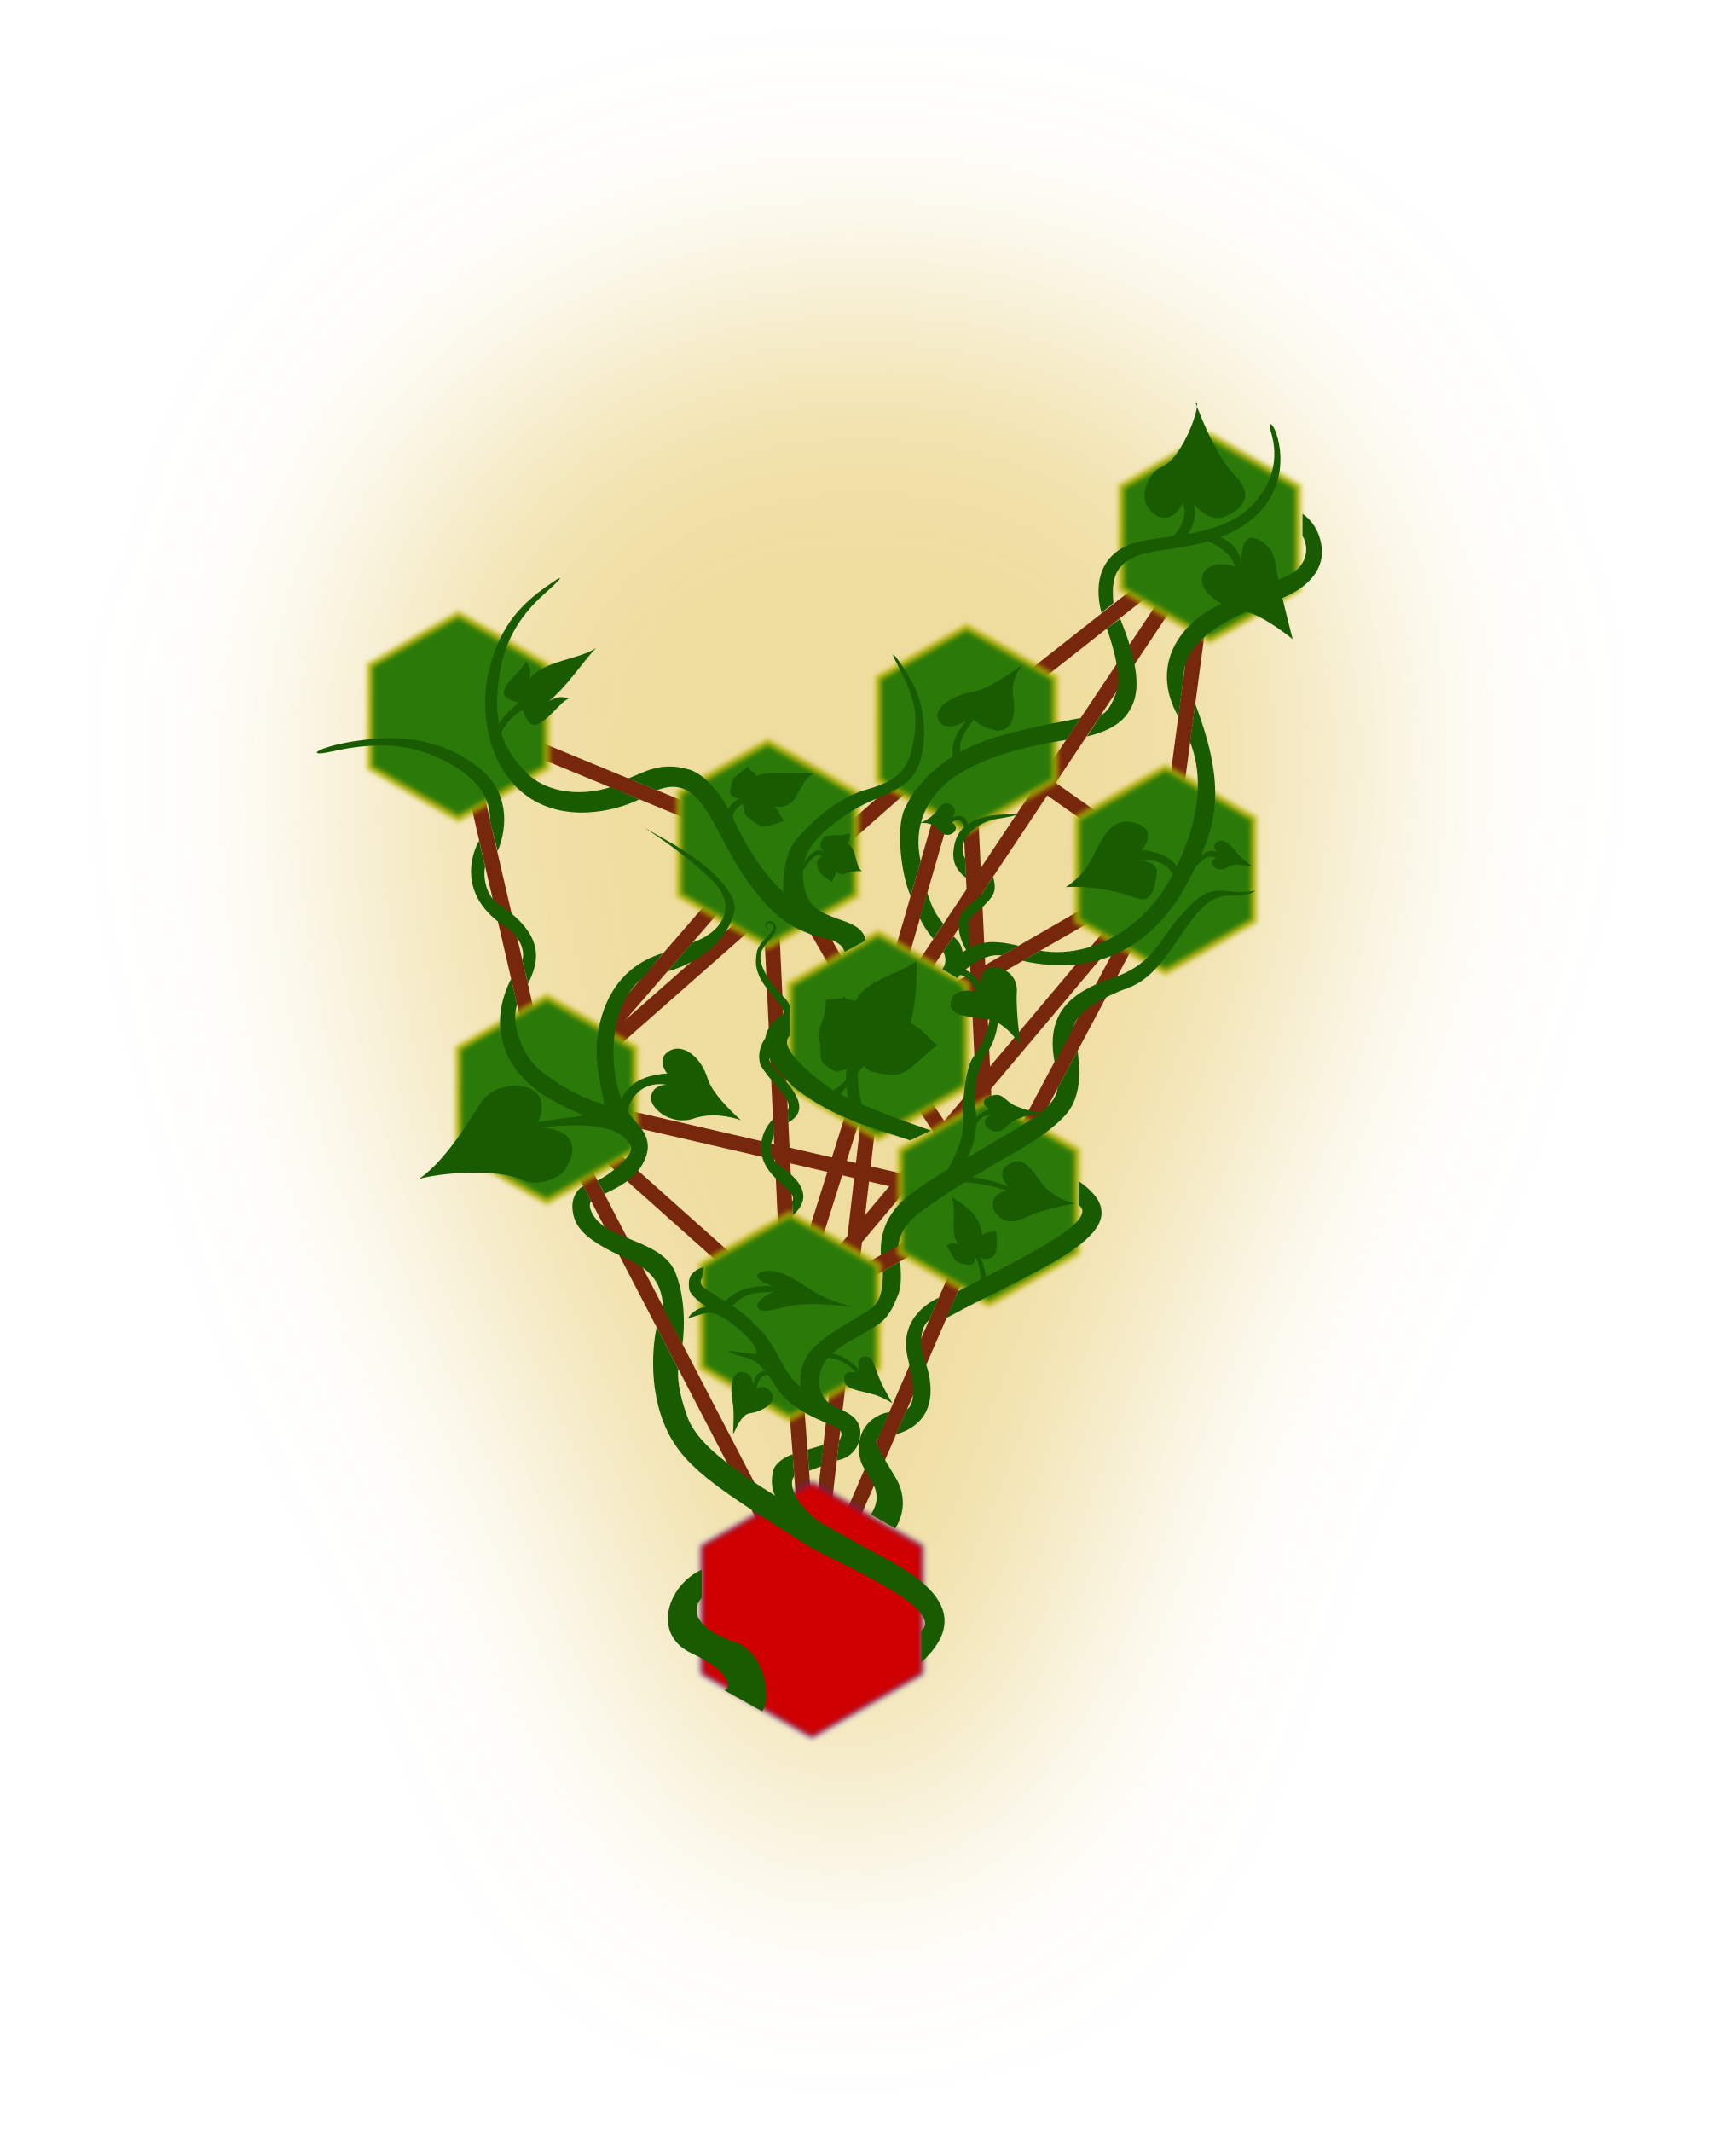
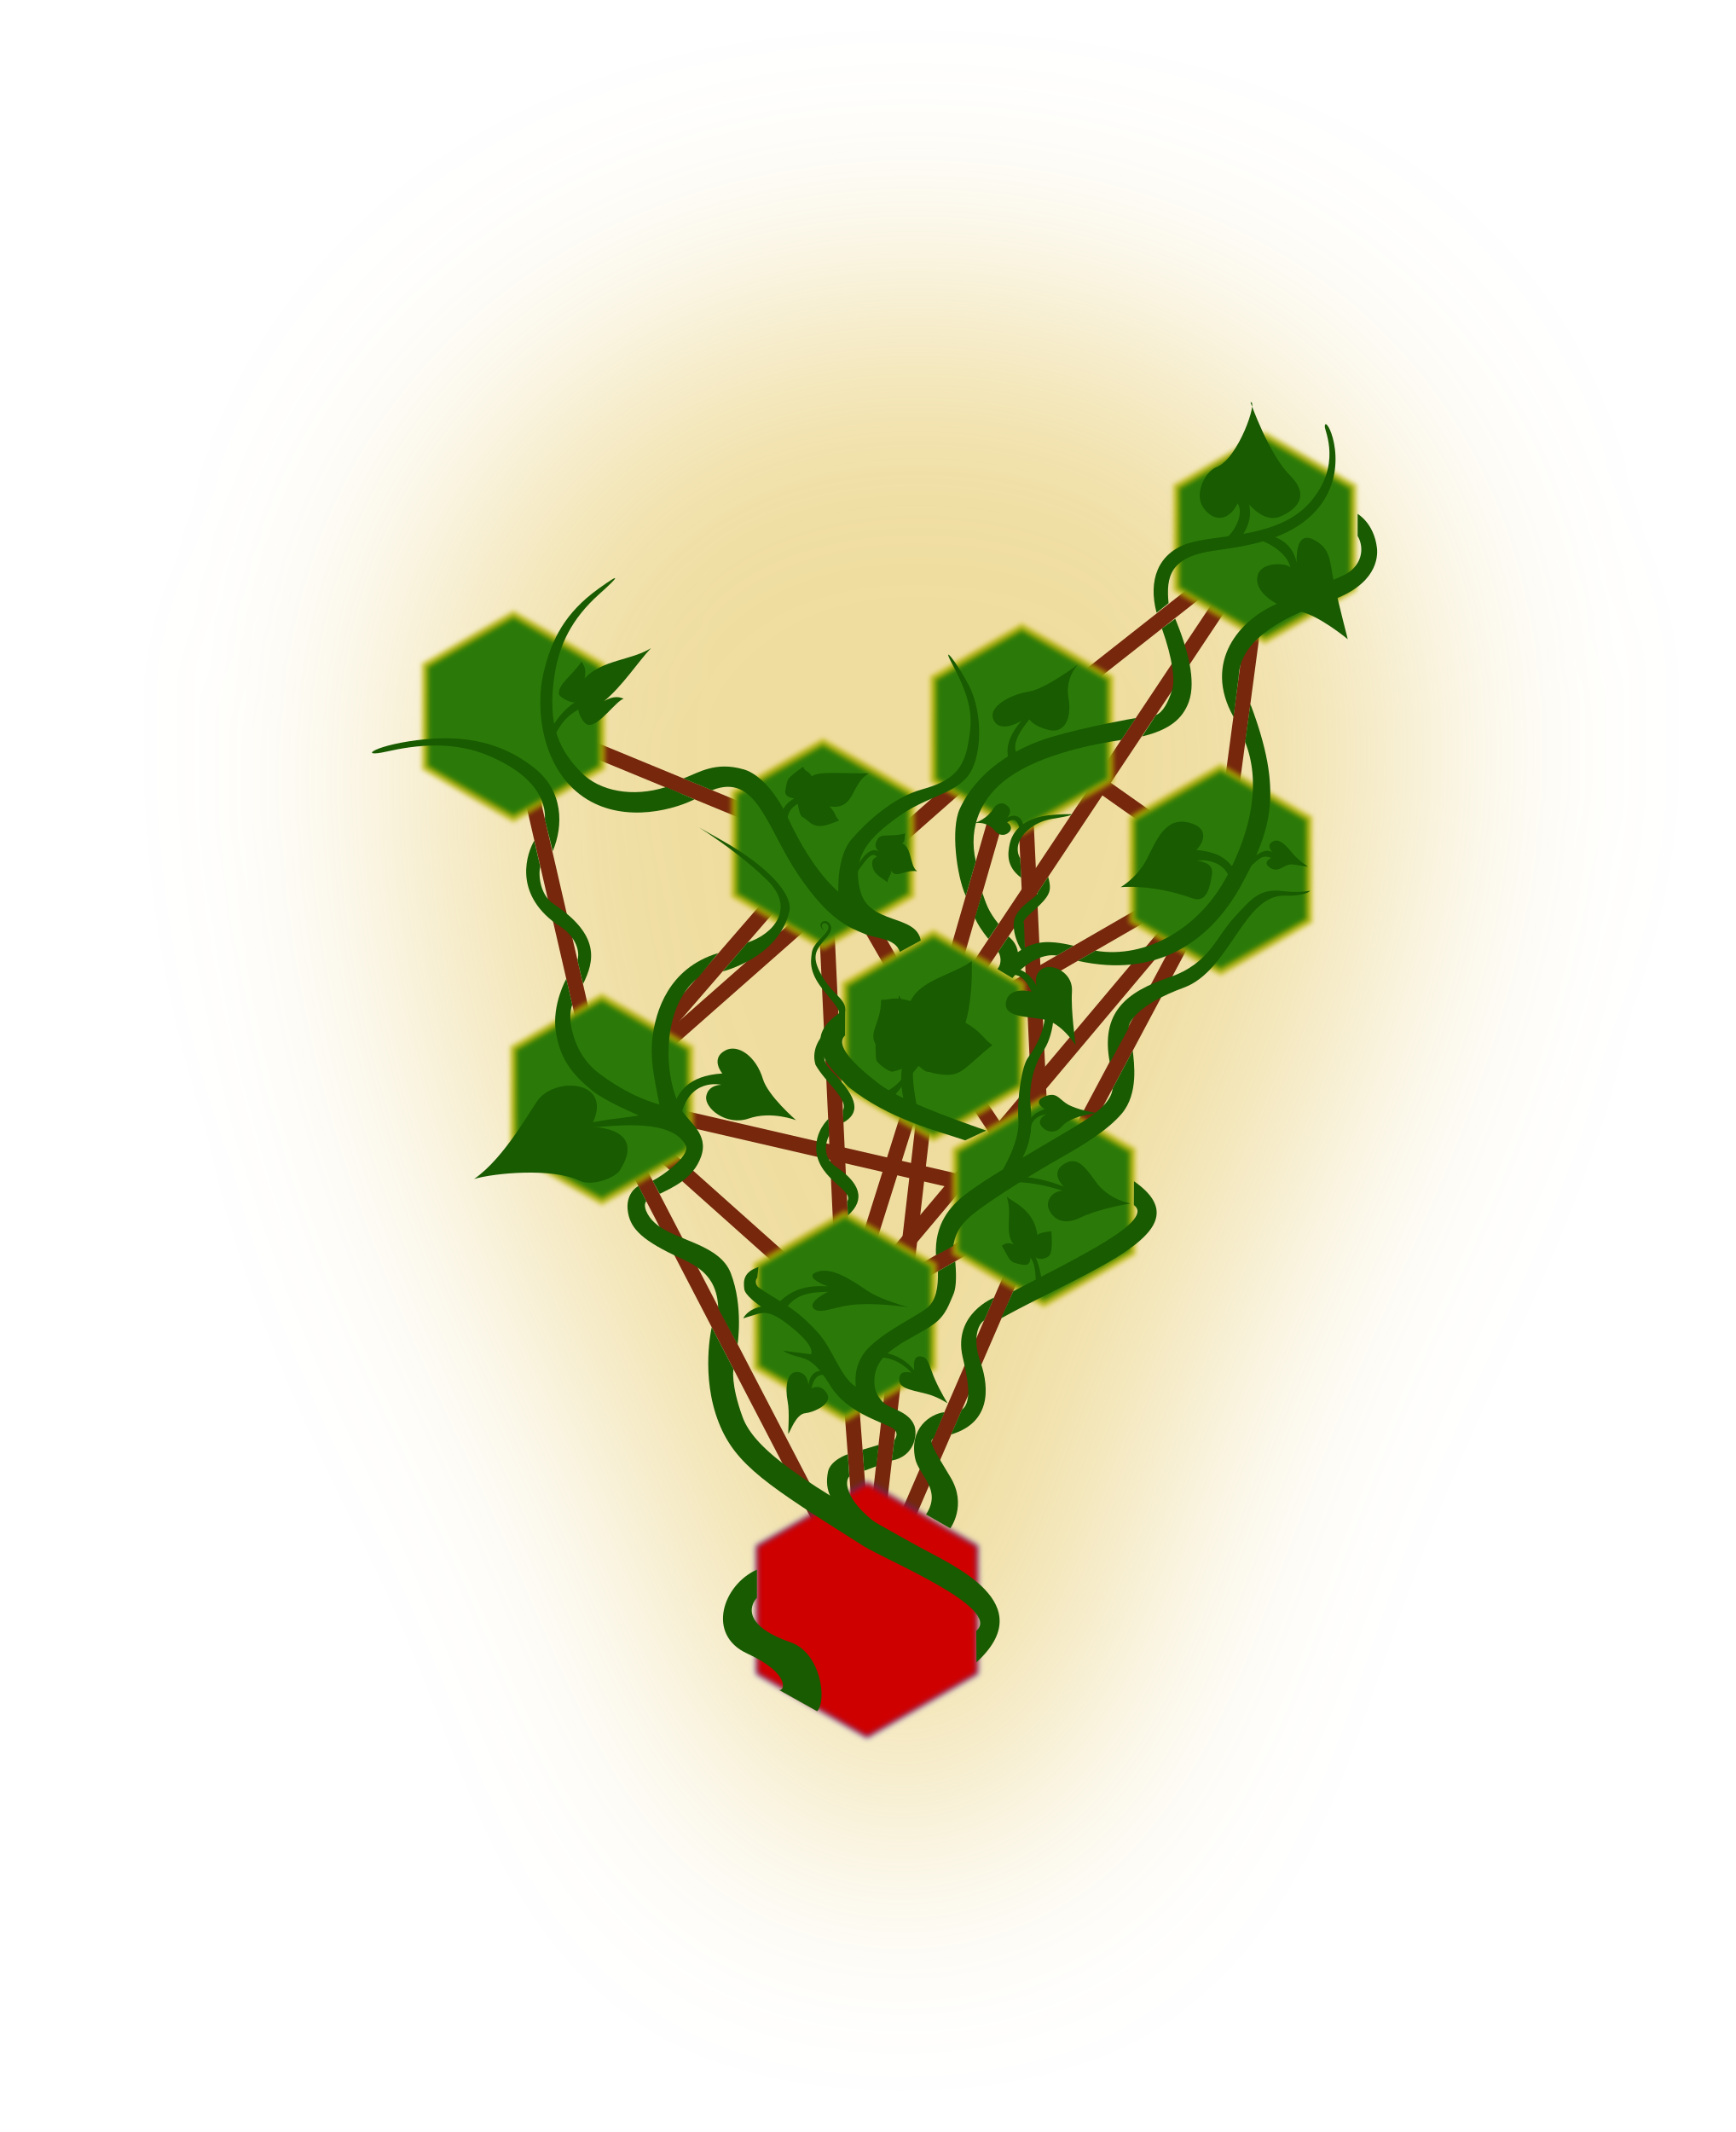
<svg xmlns="http://www.w3.org/2000/svg" xmlns:xlink="http://www.w3.org/1999/xlink" width="85mm" height="104.414mm" viewBox="0 0 85 104.414" version="1.1" id="svg8" style="enable-background:new">
  <defs id="defs2">
    <linearGradient id="linearGradient2804">
      <stop id="stop2800" offset="0" style="stop-color:#687500;stop-opacity:1;" />
      <stop id="stop2802" offset="1" style="stop-color:#bab600;stop-opacity:0.667" />
    </linearGradient>
    <linearGradient id="linearGradient2365">
      <stop style="stop-color:#794d24;stop-opacity:1;" offset="0" id="stop2361" />
      <stop style="stop-color:#796924;stop-opacity:0" offset="1" id="stop2363" />
    </linearGradient>
    <radialGradient xlink:href="#linearGradient2365" id="radialGradient3609" cx="108.381" cy="167.972" fx="108.381" fy="167.972" r="154.956" gradientTransform="matrix(1,0,0,1.346805,-43.64603,-61.59675)" gradientUnits="userSpaceOnUse" />
    <filter style="color-interpolation-filters:sRGB" id="filter2552" x="-0.035" width="1.07" y="-0.031" height="1.061">
      <feGaussianBlur stdDeviation="0.448" id="feGaussianBlur2554" />
    </filter>
    <radialGradient xlink:href="#linearGradient2804" id="radialGradient2824" cx="177.535" cy="64.5" fx="177.535" fy="64.5" r="18.021" gradientTransform="matrix(1,0,0,1.1547,-43.64603,-13.32121)" gradientUnits="userSpaceOnUse" />
    <radialGradient xlink:href="#linearGradient2804" id="radialGradient2826" cx="129.904" cy="102" fx="129.904" fy="102" r="18.021" gradientTransform="matrix(1,0,0,1.1547,-43.64603,-19.12249)" gradientUnits="userSpaceOnUse" />
    <radialGradient xlink:href="#linearGradient2804" id="radialGradient2828" cx="30.311" cy="99.5" fx="30.311" fy="99.5" r="18.021" gradientTransform="matrix(1,0,0,1.154701,-43.64603,-18.73576)" gradientUnits="userSpaceOnUse" />
    <radialGradient xlink:href="#linearGradient2804" id="radialGradient2830" cx="90.933" cy="124.5" fx="90.933" fy="124.5" r="18.021" gradientTransform="matrix(1,0,0,1.1547,-43.64603,-22.60323)" gradientUnits="userSpaceOnUse" />
    <radialGradient xlink:href="#linearGradient2804" id="radialGradient2834" cx="168.875" cy="129.5" fx="168.875" fy="129.5" r="18.021" gradientTransform="matrix(1,0,0,1.1547,-43.64603,-23.37674)" gradientUnits="userSpaceOnUse" />
    <radialGradient xlink:href="#linearGradient2804" id="radialGradient2836" cx="47.631" cy="174.5" fx="47.631" fy="174.5" r="18.021" gradientTransform="matrix(1,0,0,1.154701,-43.64603,-30.33831)" gradientUnits="userSpaceOnUse" />
    <radialGradient xlink:href="#linearGradient2804" id="radialGradient2838" cx="134.234" cy="194.5" fx="134.234" fy="194.5" r="18.02" gradientTransform="matrix(1,0,0,1.154701,-43.64603,-33.43239)" gradientUnits="userSpaceOnUse" />
    <radialGradient xlink:href="#linearGradient2804" id="radialGradient2840" cx="95.263" cy="217" fx="95.263" fy="217" r="18.021" gradientTransform="matrix(1,0,0,1.1547,-43.64603,-36.913)" gradientUnits="userSpaceOnUse" />
    <radialGradient xlink:href="#linearGradient2804" id="radialGradient2850" gradientUnits="userSpaceOnUse" gradientTransform="matrix(1,0,0,1.1547,-43.64603,-28.40448)" cx="112.583" cy="162" fx="112.583" fy="162" r="18.021" />
    <filter style="color-interpolation-filters:sRGB" id="filter3330" x="-0.313" width="1.626" y="-0.2" height="1.4">
      <feGaussianBlur stdDeviation="24.819" id="feGaussianBlur3332" />
    </filter>
    <filter style="color-interpolation-filters:sRGB" id="filter3334" x="-0.053" width="1.105" y="-0.048" height="1.097">
      <feGaussianBlur stdDeviation="0.468" id="feGaussianBlur3336" />
    </filter>
    <filter style="color-interpolation-filters:sRGB" id="filter3338" x="-0.053" width="1.105" y="-0.048" height="1.097">
      <feGaussianBlur stdDeviation="0.468" id="feGaussianBlur3340" />
    </filter>
    <filter style="color-interpolation-filters:sRGB" id="filter3342" x="-0.053" width="1.105" y="-0.048" height="1.097">
      <feGaussianBlur stdDeviation="0.468" id="feGaussianBlur3344" />
    </filter>
    <filter style="color-interpolation-filters:sRGB" id="filter3346" x="-0.053" width="1.105" y="-0.048" height="1.097">
      <feGaussianBlur stdDeviation="0.468" id="feGaussianBlur3348" />
    </filter>
    <filter style="color-interpolation-filters:sRGB" id="filter3350" x="-0.053" width="1.105" y="-0.048" height="1.097">
      <feGaussianBlur stdDeviation="0.468" id="feGaussianBlur3352" />
    </filter>
    <filter style="color-interpolation-filters:sRGB" id="filter3354" x="-0.053" width="1.105" y="-0.048" height="1.097">
      <feGaussianBlur stdDeviation="0.468" id="feGaussianBlur3356" />
    </filter>
    <filter style="color-interpolation-filters:sRGB" id="filter3358" x="-0.053" width="1.105" y="-0.048" height="1.097">
      <feGaussianBlur stdDeviation="0.468" id="feGaussianBlur3360" />
    </filter>
    <filter style="color-interpolation-filters:sRGB" id="filter3362" x="-0.053" width="1.105" y="-0.048" height="1.097">
      <feGaussianBlur stdDeviation="0.468" id="feGaussianBlur3364" />
    </filter>
    <filter style="color-interpolation-filters:sRGB" id="filter3366" x="-0.053" width="1.105" y="-0.048" height="1.097">
      <feGaussianBlur stdDeviation="0.468" id="feGaussianBlur3368" />
    </filter>
    <filter style="color-interpolation-filters:sRGB" id="filter904" x="0" y="-0.118" width="1" height="1.228">
      <feBlend mode="darken" in2="BackgroundImage" id="feBlend906" />
    </filter>
    <filter style="color-interpolation-filters:sRGB" id="filter904-3" x="0" y="0" width="1" height="1">
      <feBlend mode="darken" in2="BackgroundImage" id="feBlend906-6" />
    </filter>
  </defs>
-   <g id="layer3" style="display:inline;filter:url(#filter904)" transform="matrix(0.25,0,0,0.25,25.78458,11.04992)">
+   <g id="layer3" style="display:inline;filter:url(#filter904)" transform="matrix(0.25,0,0,0.25,28.48457,11.04992)">
    <path style="opacity:1;fill:#d4a500;fill-opacity:0.376;stroke:url(#radialGradient3609);stroke-width:0.265px;stroke-linecap:butt;stroke-linejoin:miter;stroke-opacity:1;filter:url(#filter3330)" d="m -30.656,96.157 c 0,-50 47.631,-77.5 77.942,-80 30.311,-2.5 113.188,-2.147 112.839,82.852 -0.255,62.148 -32.969,91.61 -52.217,157.148 -19.248,65.538 -34.641,56.471 -47.631,57.5 -12.99,1.029 -25.981,-5 -38.971,-47.5 -12.99,-42.5 -51.962,-80 -51.962,-170 z" id="path848" />
-     <rect style="fill:none;fill-opacity:0;stroke:none;stroke-width:0.265" id="rect4431" width="340" height="340" x="-103.138" y="-4.034" />
+     <rect style="fill:none;fill-opacity:0;stroke:none;stroke-width:0.265" id="rect4431" width="340" height="340" x="-113.938" y="-4.034" />
  </g>
-   <g id="layer2" style="display:inline" transform="matrix(0.25,0,0,0.25,25.78458,11.04992)">
+   <g id="layer2" style="display:inline" transform="matrix(0.25,0,0,0.25,28.48457,11.04992)">
    <path style="fill:none;stroke:#76270c;stroke-width:2.965;stroke-linecap:butt;stroke-linejoin:miter;stroke-miterlimit:4;stroke-dasharray:none;stroke-opacity:1" d="m 55.947,271.157 34.641,-80" id="path1025" />
    <path style="fill:none;stroke:#76270c;stroke-width:2.965;stroke-linecap:butt;stroke-linejoin:miter;stroke-miterlimit:4;stroke-dasharray:none;stroke-opacity:1" d="m 55.947,271.157 -4.33,-57.5" id="path1025-8" />
    <path style="fill:none;stroke:#76270c;stroke-width:2.965;stroke-linecap:butt;stroke-linejoin:miter;stroke-miterlimit:4;stroke-dasharray:none;stroke-opacity:1" d="m 55.947,271.157 12.99,-112.5" id="path1025-7" />
    <path style="fill:none;stroke:#76270c;stroke-width:2.965;stroke-linecap:butt;stroke-linejoin:miter;stroke-miterlimit:4;stroke-dasharray:none;stroke-opacity:1" d="m 51.617,213.657 17.321,-55" id="path1025-9" />
    <path style="fill:none;stroke:#76270c;stroke-width:2.965;stroke-linecap:butt;stroke-linejoin:miter;stroke-miterlimit:4;stroke-dasharray:none;stroke-opacity:1" d="m 90.588,191.157 -21.651,-32.5" id="path1025-2" />
    <path style="fill:none;stroke:#76270c;stroke-width:2.965;stroke-linecap:butt;stroke-linejoin:miter;stroke-miterlimit:4;stroke-dasharray:none;stroke-opacity:1" d="m 51.617,213.657 38.971,-22.5" id="path1025-0" />
    <path style="fill:none;stroke:#76270c;stroke-width:2.965;stroke-linecap:butt;stroke-linejoin:miter;stroke-miterlimit:4;stroke-dasharray:none;stroke-opacity:1" d="m 51.617,213.657 -47.631,-42.5" id="path1025-23" />
    <path style="fill:none;stroke:#76270c;stroke-width:2.965;stroke-linecap:butt;stroke-linejoin:miter;stroke-miterlimit:4;stroke-dasharray:none;stroke-opacity:1" d="m 55.947,271.157 -51.962,-100" id="path1025-75" />
    <path style="fill:none;stroke:#76270c;stroke-width:2.965;stroke-linecap:butt;stroke-linejoin:miter;stroke-miterlimit:4;stroke-dasharray:none;stroke-opacity:1" d="m 3.985,171.157 86.603,20" id="path1025-92" />
    <path style="fill:none;stroke:#76270c;stroke-width:2.965;stroke-linecap:butt;stroke-linejoin:miter;stroke-miterlimit:4;stroke-dasharray:none;stroke-opacity:1" d="m 90.588,191.157 34.641,-65" id="path1025-28" />
    <path style="fill:none;stroke:#76270c;stroke-width:2.965;stroke-linecap:butt;stroke-linejoin:miter;stroke-miterlimit:4;stroke-dasharray:none;stroke-opacity:1" d="M 68.937,158.657 93.17,144.666 125.229,126.157" id="path1025-97" />
    <path style="fill:none;stroke:#76270c;stroke-width:2.965;stroke-linecap:butt;stroke-linejoin:miter;stroke-miterlimit:4;stroke-dasharray:none;stroke-opacity:1" d="m 51.617,213.657 73.612,-87.5" id="path1025-3" />
    <path style="fill:none;stroke:#76270c;stroke-width:2.965;stroke-linecap:butt;stroke-linejoin:miter;stroke-miterlimit:4;stroke-dasharray:none;stroke-opacity:1" d="M 90.588,191.157 86.258,98.657" id="path1025-6" />
    <path style="fill:none;stroke:#76270c;stroke-width:2.965;stroke-linecap:butt;stroke-linejoin:miter;stroke-miterlimit:4;stroke-dasharray:none;stroke-opacity:1" d="M 68.937,158.657 86.258,98.657" id="path1025-1" />
    <path style="fill:none;stroke:#76270c;stroke-width:2.965;stroke-linecap:butt;stroke-linejoin:miter;stroke-miterlimit:4;stroke-dasharray:none;stroke-opacity:1" d="M 125.229,126.157 86.258,98.657" id="path1025-29" />
    <path style="fill:none;stroke:#76270c;stroke-width:2.965;stroke-linecap:butt;stroke-linejoin:miter;stroke-miterlimit:4;stroke-dasharray:none;stroke-opacity:1" d="M 3.985,171.157 86.258,98.657" id="path1025-31" />
    <path style="fill:none;stroke:#76270c;stroke-width:2.965;stroke-linecap:butt;stroke-linejoin:miter;stroke-miterlimit:4;stroke-dasharray:none;stroke-opacity:1" d="m 68.937,158.657 -21.651,-37.5" id="path1025-94" />
    <path style="fill:none;stroke:#76270c;stroke-width:2.965;stroke-linecap:butt;stroke-linejoin:miter;stroke-miterlimit:4;stroke-dasharray:none;stroke-opacity:1" d="m 51.617,213.657 -4.33,-92.5" id="path1025-78" />
    <path style="fill:none;stroke:#76270c;stroke-width:2.965;stroke-linecap:butt;stroke-linejoin:miter;stroke-miterlimit:4;stroke-dasharray:none;stroke-opacity:1" d="M 3.985,171.157 -13.335,96.157" id="path1025-4" />
    <path style="fill:none;stroke:#76270c;stroke-width:2.965;stroke-linecap:butt;stroke-linejoin:miter;stroke-miterlimit:4;stroke-dasharray:none;stroke-opacity:1" d="M 47.287,121.157 -13.335,96.157" id="path1025-5" />
    <path style="fill:none;stroke:#76270c;stroke-width:2.965;stroke-linecap:butt;stroke-linejoin:miter;stroke-miterlimit:4;stroke-dasharray:none;stroke-opacity:1" d="m 3.985,171.157 43.301,-50" id="path1025-03" />
    <path style="fill:none;stroke:#76270c;stroke-width:2.965;stroke-linecap:butt;stroke-linejoin:miter;stroke-miterlimit:4;stroke-dasharray:none;stroke-opacity:1" d="M 86.258,98.657 133.889,61.157" id="path1025-61" />
    <path style="fill:none;stroke:#76270c;stroke-width:2.965;stroke-linecap:butt;stroke-linejoin:miter;stroke-miterlimit:4;stroke-dasharray:none;stroke-opacity:1" d="m 125.229,126.157 8.66,-65" id="path1025-06" />
    <path style="fill:none;stroke:#76270c;stroke-width:2.965;stroke-linecap:butt;stroke-linejoin:miter;stroke-miterlimit:4;stroke-dasharray:none;stroke-opacity:1" d="M 68.937,158.657 133.889,61.157" id="path1025-32" />
  </g>
-   <g id="layer1" transform="matrix(0.25,0,0,0.25,25.78458,11.04992)" style="display:inline">
+   <g id="layer1" transform="matrix(0.25,0,0,0.25,28.48457,11.04992)" style="display:inline">
    <path style="fill:#ce0000;fill-opacity:1;stroke:#3b34ae;stroke-width:0.265;stroke-linecap:butt;stroke-linejoin:miter;stroke-miterlimit:4;stroke-dasharray:none;stroke-opacity:1;filter:url(#filter2552)" d="m 82.272,264.5 c 8.66,-5 17.321,-10 17.321,-10 l 17.32,10 v 20 l -17.32,10 -17.321,-10 z" id="path899" transform="matrix(1.249999,0,0,1.249999,-68.5442,-71.96785)" />
    <path style="fill:#2b7a09;fill-opacity:1;stroke:url(#radialGradient2840);stroke-width:1.4;stroke-linecap:butt;stroke-linejoin:miter;stroke-miterlimit:4;stroke-dasharray:none;stroke-opacity:1;filter:url(#filter3366)" d="m 51.617,193.657 -17.321,10 v 20 l 17.321,10 17.321,-10 v -20 z" id="path901" />
    <path style="fill:#2b7a09;fill-opacity:1;stroke:url(#radialGradient2838);stroke-width:1.4;stroke-linecap:butt;stroke-linejoin:miter;stroke-miterlimit:4;stroke-dasharray:none;stroke-opacity:1;filter:url(#filter3362)" d="m 90.588,171.157 -17.321,10 v 20 l 17.321,10 17.321,-10 v -20 z" id="path901-3" />
    <path style="fill:#2b7a09;fill-opacity:1;stroke:url(#radialGradient2836);stroke-width:1.4;stroke-linecap:butt;stroke-linejoin:miter;stroke-miterlimit:4;stroke-dasharray:none;stroke-opacity:1;filter:url(#filter3358)" d="m 3.985,151.157 -17.321,10 v 20 l 17.321,10 17.321,-10 v -20 z" id="path901-6" />
    <path style="fill:#2b7a09;fill-opacity:1;stroke:url(#radialGradient2834);stroke-width:1.4;stroke-linecap:butt;stroke-linejoin:miter;stroke-miterlimit:4;stroke-dasharray:none;stroke-opacity:1;filter:url(#filter3354)" d="m 125.229,106.157 -17.321,10 v 20 l 17.321,10 17.321,-10 v -20 z" id="path901-7" />
    <path style="fill:#2b7a09;fill-opacity:1;stroke:url(#radialGradient2850);stroke-width:1.4;stroke-linecap:butt;stroke-linejoin:miter;stroke-miterlimit:4;stroke-dasharray:none;stroke-opacity:1;filter:url(#filter3350)" d="m 68.937,138.657 -17.321,10 v 20 l 17.321,10 17.321,-10 v -20 z" id="path901-5" transform="matrix(-1,0,0,1,137.8745,0)" />
    <path style="fill:#2b7a09;fill-opacity:1;stroke:url(#radialGradient2830);stroke-width:1.4;stroke-linecap:butt;stroke-linejoin:miter;stroke-miterlimit:4;stroke-dasharray:none;stroke-opacity:1;filter:url(#filter3346)" d="m 47.287,101.157 -17.321,10 v 20 l 17.321,10 17.321,-10 v -20 z" id="path901-35" />
    <path style="fill:#2b7a09;fill-opacity:1;stroke:url(#radialGradient2828);stroke-width:1.4;stroke-linecap:butt;stroke-linejoin:miter;stroke-miterlimit:4;stroke-dasharray:none;stroke-opacity:1;filter:url(#filter3342)" d="m -13.335,76.157 -17.321,10 v 20 l 17.321,10 17.321,-10 V 86.157 Z" id="path901-62" />
    <path style="fill:#2b7a09;fill-opacity:1;stroke:url(#radialGradient2826);stroke-width:1.4;stroke-linecap:butt;stroke-linejoin:miter;stroke-miterlimit:4;stroke-dasharray:none;stroke-opacity:1;filter:url(#filter3338)" d="m 86.258,78.657 -17.321,10 v 20 l 17.321,10 17.321,-10 V 88.657 Z" id="path901-626" />
    <path style="fill:#2b7a09;fill-opacity:1;stroke:url(#radialGradient2824);stroke-width:1.4;stroke-linecap:butt;stroke-linejoin:miter;stroke-miterlimit:4;stroke-dasharray:none;stroke-opacity:1;filter:url(#filter3334)" d="m 133.889,41.157 -17.321,10 v 20 l 17.321,10 17.321,-10 v -20 z" id="path901-1" />
  </g>
-   <g id="layer4" style="display:inline;enable-background:new" transform="matrix(0.25,0,0,0.25,10.18281,9.9539)">
+   <g id="layer4" style="display:inline;enable-background:new" transform="matrix(0.25,0,0,0.25,12.88282,9.9539)">
    <path style="display:inline;opacity:1;fill:#195b00;fill-opacity:1;stroke:none;stroke-width:0.265px;stroke-linecap:butt;stroke-linejoin:miter;stroke-opacity:1;enable-background:new" d="m 139.784,285.833 c 12.671,-11.548 -4.455,-18.894 -11.218,-22.614 -22.483,-12.369 -32.281,-19.037 -34.612,-25.456 -2.358,-6.494 -1.779,-9.382 -1.779,-9.382 l -4.252,-8.194 c 0,0 -2.25,9.49 1.379,18.693 3.291,8.348 9.611,12.334 28.259,24.116 4.524,2.858 27.414,12.193 22.185,16.696 z" id="path243" />
    <path style="display:inline;opacity:1;fill:#195b00;fill-opacity:1;stroke:none;stroke-width:0.265px;stroke-linecap:butt;stroke-linejoin:miter;stroke-opacity:1;enable-background:new" d="m 190.164,100.628 c -6.06,-10.726 1.132,-19.177 8.9,-22.328 4.285,-1.739 9.909,-4.194 12.424,-5.31 3.768,-1.673 4.468,-5.31 2.98,-7.821 l 0.006,-4.313 c 0,0 3.225,1.802 3.786,6.698 0.202,1.763 -0.038,7.229 -9.268,10.345 -11.131,3.758 -17.627,8.498 -17.821,14.824 z" id="path6937" />
    <path style="opacity:1;fill:#195b00;fill-opacity:1;stroke:none;stroke-width:0.265px;stroke-linecap:butt;stroke-linejoin:miter;stroke-opacity:1" d="m 89.194,216.476 c -0.22,-6.96 -4.853,-8.612 -8.623,-10.4 -6.938,-3.291 -8.657,-5.656 -9.085,-8.573 -0.481,-3.278 1.596,-4.791 2.09,-4.969 l 1.523,2.966 c -0.683,0.734 -0.044,2.824 1.937,4.477 3.96,3.306 12.423,3.925 14.62,9.633 2.506,6.51 1.323,13.946 1.323,13.946 z" id="path5774" />
    <path style="opacity:1;fill:#195b00;fill-opacity:1;stroke:none;stroke-width:0.265px;stroke-linecap:butt;stroke-linejoin:miter;stroke-opacity:1;enable-background:new" d="m 76.341,191.488 c 2.398,-1.23 7.177,-4.863 6.537,-6.763 -3.066,-6.706 -19.147,-2.972 -19.613,-3.796 -0.613,-1.083 6.004,-1.487 10.37,-2.237 0,0 -6.474,-2.712 -9.05,-4.787 -4.023,-3.241 -6.422,-6.31 -7.21,-11.641 -0.788,-5.331 2.052,-10.329 2.052,-10.329 l 1.168,5.071 c 0,0 -0.772,1.741 -0.119,4.696 0.652,2.956 1.874,5.605 4.386,7.951 0.628,0.587 6.259,5.131 12.818,6.904 -1.269,-6.052 -1.843,-9.508 -1.346,-13.327 0.623,-4.79 3.005,-13.382 12.857,-16.341 l -3.976,4.838 c -7.122,5.693 -6.964,19.184 -3.181,25.933 1.302,2.322 5.404,4.609 3.794,9.115 -1.528,4.276 -5.435,5.96 -8.101,7.287 z" id="path5774-3" />
    <path style="display:inline;opacity:1;fill:#195b00;fill-opacity:1;stroke:none;stroke-width:0.265px;stroke-linecap:butt;stroke-linejoin:miter;stroke-opacity:1;enable-background:new" d="m 131.855,206.1 c -0.317,-6.156 2.821,-9.638 5.62,-11.818 4.265,-3.323 11.015,-7.079 21.418,-13.268 4.87,-2.897 7.327,-5.16 7.573,-7.595 l 3.951,-7.413 c 0.225,2.349 1.202,8.408 -2.197,12.378 -2.741,3.202 -7.527,6.134 -11.762,8.518 -5.561,3.13 -12.326,7.429 -15.998,10.087 -3.763,2.724 -4.736,4.585 -5.234,7.296 z" id="path9299" />
    <path style="opacity:1;fill:#195b00;fill-opacity:1;stroke:none;stroke-width:0.265px;stroke-linecap:butt;stroke-linejoin:miter;stroke-opacity:1;enable-background:new" d="m 141.691,181.664 c -7.583,-2.676 -16.943,-6.043 -20.976,-9.142 -5.275,-4.054 -8.648,-7.66 -6.677,-9.488 l 0.027,-5.128 c -1.575,0.989 -4.399,2.793 -4.816,5.456 -0.502,3.204 1.35,5.711 5.53,9.8 7.98,6.343 17.198,8.483 22.795,10.42 z" id="path488" />
    <path style="display:inline;fill:#195b00;fill-opacity:1;stroke:none;stroke-width:0.265;enable-background:new" d="m 192.11,121.083 c -3.624,-4.109 -4.688,-4.368 -6.173,-3.854 0,0 1.779,-1.138 0.675,-2.378 -1.181,-1.327 -2.926,-0.557 -5.307,1.567 -1.727,1.541 -4.538,2.776 -4.538,2.776 0,0 2.021,0.024 3.722,0.09 2.14,0.083 2.821,2.608 5.074,1.874 2.741,-0.892 0.466,-2.549 0.466,-2.549 2.54,-0.449 2.755,0.747 5.54,4.092 z" id="path3777-7" transform="matrix(-0.7878462,-0.1389185,-0.1389185,0.7878462,360.5744,60.6305)" />
    <path style="display:inline;opacity:1;fill:#195b00;fill-opacity:1;stroke:none;stroke-width:0.265px;stroke-linecap:butt;stroke-linejoin:miter;stroke-opacity:1;enable-background:new" d="m 174.962,100.261 c 1.384,-0.565 2.369,-2.43 3.169,-4.929 0.588,-1.836 0.144,-5.986 -2.007,-12.029 l 2.619,-1.916 c 2.385,5.841 4.155,12.127 2.652,16.292 -1.233,3.414 -3.931,5.521 -9.155,6.779 z" id="path7768" />
    <path style="display:inline;fill:#195b00;fill-opacity:1;stroke:none;stroke-width:0.264;stroke-linecap:butt;stroke-linejoin:miter;stroke-dasharray:none;stroke-opacity:1;enable-background:new" d="m 55.236,120.75 c 0.192,-3.534 -1.705,-8.555 -10.928,-12.486 -6.973,-2.972 -14.187,-2.183 -20.119,-0.842 -5.932,1.34 -2.174,-1.494 7.772,-2.432 9.946,-0.938 16.482,1.871 21.266,5.69 5.618,4.484 5.667,11.189 3.542,16.247 z" id="path7159" />
    <path style="display:inline;fill:#195b00;fill-opacity:1;stroke:none;stroke-width:0.265;enable-background:new" d="m 191.621,65.386 c 2.59,-3.289 1.584,-6.404 1.584,-6.404 0,0 2.95,3.69 6.026,2.425 3.076,-1.264 6.155,-3.947 1.988,-8.099 -4.167,-4.151 -7.733,-14.304 -7.733,-14.304 1.533,-0.556 -2.388,11.059 -6.67,12.699 -2.134,0.817 -4.481,5.123 -2.605,7.892 1.876,2.769 4.949,2.905 6.753,-0.799 1.712,2.765 -2.204,7.66 -2.885,6.805 z" id="path3922" />
    <path style="opacity:1;fill:#195b00;fill-opacity:1;stroke:none;stroke-width:0.265px;stroke-linecap:butt;stroke-linejoin:miter;stroke-opacity:1" d="m 64.205,180.948 c 4.915,-8.927 -6.354,-10.032 -10.17,-5.477 -1.352,1.613 -6.57,11.456 -12.671,15.676 3.91,-1.167 15.274,-2.239 20.614,0.315 2.676,1.28 7.096,-0.7 7.881,-1.919 5.618,-8.728 -5.654,-8.594 -5.654,-8.594 z" id="path7376" />
    <path style="display:inline;fill:#195b00;fill-opacity:1;stroke:none;stroke-width:0.265;enable-background:new" d="m 189.57,132.749 c -1.265,-4.753 -6.547,-3.993 -6.547,-3.993 1.217,0.291 3.29,0.583 2.897,2.828 -0.342,1.958 -0.847,5.643 -3.815,4.576 -7.99,-2.873 -14.069,-2.178 -14.069,-2.178 0,0 3.221,-1.8 5.116,-5.479 1.895,-3.68 3.634,-8.396 8.335,-7.155 4.502,1.188 2.308,4.543 1.367,5.331 4.387,0.459 6.037,1.685 7.793,4.272 z" id="path3787" />
    <path style="opacity:1;fill:#195b00;fill-opacity:1;stroke:none;stroke-width:0.265px;stroke-linecap:butt;stroke-linejoin:miter;stroke-opacity:1" d="m 121.849,259.81 c -7.694,-5.187 -8.031,-9.268 -6.974,-10.396 l -0.296,-4.347 c 0,0 -3.444,1.11 -3.894,3.495 -0.371,1.967 -0.152,3.44 0.541,4.896 z" id="path8280" />
    <path style="display:inline;fill:#195b00;fill-opacity:1;stroke:none;stroke-width:0.265;enable-background:new" d="m 149.719,178.332 c 0.887,-3.514 4.29,-2.399 4.29,-2.399 0,0 -1.318,-0.115 -1.818,0.902 -0.5,1.017 1.173,3.777 3.737,2.326 2.565,-1.451 7.524,-0.034 7.524,-0.034 0,0 -2.511,-1.242 -4.46,-3.087 -1.95,-1.846 -1.347,-3.635 -4.193,-3.537 -2.846,0.098 -0.861,2.308 -0.861,2.308 -1.415,0.126 -3.397,-0.175 -4.722,2.978 z" id="path3780" transform="rotate(-20,161.0151,178.2977)" />
    <path style="display:inline;fill:#195b00;fill-opacity:1;stroke:none;stroke-width:0.265;enable-background:new" d="m 109.964,228.759 c -1.626,-0.173 -2.753,0.501 -3.114,2.756 0,0 -0.044,-2.44 -2.151,-2.56 -2.106,-0.12 -2.427,3.108 -1.91,5.73 0.436,2.212 0.072,5.996 0.122,6.37 0.331,-0.165 1.437,-3.887 3.38,-4.034 1.395,-0.106 5.459,-1.758 4.195,-3.859 -1.263,-2.101 -3.02,-0.975 -3.02,-0.975 0.515,-2.485 1.688,-2.947 3.136,-2.563 z" id="path2965" />
    <path style="opacity:1;fill:#195b00;fill-opacity:1;stroke:none;stroke-width:0.265px;stroke-linecap:butt;stroke-linejoin:miter;stroke-opacity:1" d="m 117.483,244.174 3.15,-0.945 -0.47,4.196 -2.377,0.882 z" id="path8282" />
    <path style="opacity:1;fill:#195b00;fill-opacity:1;stroke:none;stroke-width:0.265px;stroke-linecap:butt;stroke-linejoin:miter;stroke-opacity:1" d="m 123.696,242.339 c 0.441,-0.664 0.954,-1.743 -0.694,-2.581 -2.186,-1.111 -8.701,-3.094 -11.673,-7.862 -2.971,-4.768 -4.23,-5.366 -6.445,-5.919 -2.215,-0.553 -2.969,-1.193 -2.969,-1.193 l 5.456,0.701 c 0,0 1.03,-1.282 -3.412,-4.964 -4.442,-3.682 -5.643,-3.383 -7.681,-2.752 l -2.182,0.676 c 0.357,-0.767 1.587,-2.009 3.552,-2.275 -0.767,-0.499 -3.196,-2.261 -3.349,-3.437 -0.219,-1.685 -0.129,-3.375 2.778,-4.345 l -0.246,2.112 c -0.212,0.146 -0.633,1.246 0.357,1.948 1.517,1.075 2.662,1.693 4.616,2.938 1.796,1.144 3.829,2.463 6.884,5.807 3.044,3.331 4.37,8.723 7.473,10.652 0,0 -0.319,-2.298 0.367,-4.175 0.799,-2.186 1.699,-3.354 4.46,-5.45 3.001,-2.278 7.658,-4.591 9.198,-5.879 1.708,-1.429 2.118,-4.015 2.057,-7.102 l 3.39,-1.956 c 0.324,3.655 0.083,5.507 -0.418,6.594 -0.717,1.556 -1.325,3.848 -3.672,5.607 -2.063,1.546 -5.669,3.204 -7.185,4.343 -1.06,0.795 -4.524,2.61 -4.574,6.819 -0.013,1.06 0.102,2.706 1.8,4.325 1.307,1.245 4.915,1.641 6.024,4.453 0.664,1.684 0.122,6.049 -4.405,6.879 z" id="path8337" />
    <path style="display:inline;opacity:1;fill:#195b00;fill-opacity:1;stroke:none;stroke-width:0.265px;stroke-linecap:butt;stroke-linejoin:miter;stroke-opacity:1;enable-background:new" d="m 146.825,151.789 c 2.366,-2.748 5.797,-4.893 8.692,-4.412 l 3.315,-1.916 c -3.05,-0.739 -4.673,-0.73 -5.387,-0.715 -1.429,0.03 -3.662,0.491 -5.543,1.966 -0.24,-1.462 -0.885,-2.249 -1.825,-3.086 l -2.031,3.014 c 0.432,0.597 0.842,2.163 -0.148,3.388 z" id="path2989" />
    <path style="display:inline;opacity:1;fill:#195b00;fill-opacity:1;stroke:none;stroke-width:0.265px;stroke-linecap:butt;stroke-linejoin:miter;stroke-opacity:1;enable-background:new" d="m 142.123,144.127 c -1.368,-1.736 -2.027,-2.778 -2.653,-4.106 l 1.468,-4.939 c 0.774,2.179 1.113,3.53 3.173,6.106 z" id="path2991" />
    <path style="display:inline;fill:#195b00;fill-opacity:1;stroke:none;stroke-width:0.265px;stroke-linecap:butt;stroke-linejoin:miter;stroke-opacity:1;enable-background:new" d="m 148.27,188.071 c 1.158,-2.361 2.755,-4.768 2.118,-11.253 -0.491,-4.998 1.326,-9.095 2.495,-10.77 1.66,-2.378 3.161,-7.886 0.933,-14.257 l -1.356,0.777 0.086,1.655 c 1.45,3.936 0.788,8.487 -2.68,13.192 -1.108,1.503 -2.174,7.55 -1.86,12.24 0.314,4.69 -3.855,11.009 -3.855,11.009 z" id="path10078" />
    <path style="display:inline;opacity:1;fill:#195b00;fill-opacity:1;stroke:none;stroke-width:0.265px;stroke-linecap:butt;stroke-linejoin:miter;stroke-opacity:1;enable-background:new" d="m 139.658,128.906 c -1.566,-6.813 1.136,-12.706 6.572,-16.502 6.649,-4.642 16.95,-6.505 21.925,-7.265 l 2.865,-4.296 c 0,0 -9.406,1.606 -16.479,3.695 -7.401,2.185 -14.711,6.867 -18.037,14.128 -1.778,3.882 -0.615,13.071 1.187,17.032 z" id="path2993" />
    <path style="opacity:1;fill:#195b00;fill-opacity:1;stroke:none;stroke-width:0.265px;stroke-linecap:butt;stroke-linejoin:miter;stroke-opacity:1" d="m 163.098,146.426 c 9.976,1.657 20.355,-4.449 25.677,-14.435 5.13,-9.626 6.678,-18.818 3.654,-26.468 l 1.026,-7.433 c 6.538,17.272 4.111,24.641 -1.69,35.322 -6.313,11.622 -17.011,18.39 -32.125,14.994 z" id="path6209" />
    <path style="display:inline;fill:#195b00;fill-opacity:1;stroke:none;stroke-width:0.265;enable-background:new" d="m 85.415,216.442 c 1.354,-2.716 3.601,-2.836 5.924,-2.903 0,0 -2.75,1.316 -1.882,2.188 0.868,0.872 2.806,-0.373 5.796,-0.547 2.991,-0.175 6.682,0.394 6.682,0.394 0,0 -3.55,-0.893 -5.507,-2.2 -1.957,-1.307 -4.583,-3.149 -6.551,-2.425 -1.911,0.703 1.429,1.889 1.429,1.889 -3.797,-0.283 -5.562,1.098 -6.993,2.75 z" id="path2962" transform="matrix(1.5,0,0,1.5,-26.29246,-107.0674)" />
    <path style="opacity:1;fill:#195b00;fill-opacity:1;stroke:none;stroke-width:0.265px;stroke-linecap:butt;stroke-linejoin:miter;stroke-opacity:1" d="m 175.078,80.229 c -1.688,-6.388 0.268,-11.631 6.137,-13.592 5.538,-1.85 17.769,-0.869 23.994,-8.121 6.225,-7.251 2.814,-13.855 2.829,-14.775 0.042,-2.643 4.861,6.599 -0.221,14.509 -5.083,7.909 -15.941,8.996 -21.557,9.818 -8.581,1.256 -9.327,5.097 -8.832,10.268 z" id="path8443" />
    <path style="fill:#195b00;fill-opacity:1;stroke:none;stroke-width:0.265px;stroke-linecap:butt;stroke-linejoin:miter;stroke-opacity:1" d="m 169.572,161.645 c -0.044,-1.172 1.818,-4.678 10.856,-7.989 9.038,-3.311 11.694,-18.287 19.825,-18.019 4.065,0.134 4.998,-0.98 4.87,-0.952 -0.548,0.118 -2.509,0.411 -5.26,0.07 -4.713,-0.585 -6.21,1.538 -9.645,5.231 -3.436,3.693 -4.777,8.989 -12.66,11.658 -8.423,2.851 -13.53,6.879 -11.638,16.726 z" id="path346" />
    <path style="display:inline;fill:#195b00;fill-opacity:1;stroke:none;stroke-width:0.265;enable-background:new" d="m 113.719,180.09 c 3.046,-1.768 3.384,-4.386 -2.359,-10.122 -2.09,-2.087 -1.219,-3.637 -1.219,-3.637 l -0.237,-3.633 c 0,0 -2.677,2.623 -1.664,6.046 1.874,3.441 6.561,6.814 5.381,8.945 z" id="path2838" />
    <path style="display:inline;fill:#195b00;fill-opacity:1;stroke:none;stroke-width:0.265px;stroke-linecap:butt;stroke-linejoin:miter;stroke-opacity:1;enable-background:new" d="m 124.769,146.662 c -0.802,-2.697 -4.829,-2.673 -6.633,-3.427 -3.08,-1.287 -7.073,-2.507 -13.273,-11.693 -6.199,-9.186 -8.132,-20.052 -16.885,-16.551 l -5.614,-2.308 c 2.997,-1.129 6.214,-3.378 11.762,-1.792 2.224,0.57 5.841,3.295 8.805,9.671 4.964,10.675 9.802,14.293 9.802,14.293 0,0 -0.383,-6.838 2.592,-10.273 2.975,-3.435 8.145,-8.203 13.826,-9.768 5.68,-1.565 8.051,-3.751 8.967,-8.732 0.856,-4.651 1.183,-7.878 -3.079,-15.827 -2.278,-4.25 0.855,-0.398 3.239,4.15 2.903,5.539 2.669,14.652 -0.417,18.111 -3.086,3.459 -8.073,3.79 -13.497,7.738 -5.244,3.817 -9.204,7.446 -7.308,14.542 1.763,6.597 10.922,4.432 11.822,9.63 z" id="path4114" />
    <path style="fill:#195b00;fill-opacity:1;stroke:none;stroke-width:0.265px;stroke-linecap:butt;stroke-linejoin:miter;stroke-opacity:1" d="m 78.945,114.37 c -6.481,2.061 -13.014,0.835 -16.618,-2.881 -3.807,-3.924 -6.93,-8.735 -5.129,-19.523 0.879,-5.267 3.107,-10.428 8.689,-15.407 3.578,-3.191 4.76,-4.598 -0.226,-0.991 -6.35,4.593 -9.138,9.717 -10.721,16.537 -1.641,7.066 -0.241,17.997 7.11,23.675 7.352,5.678 17.389,3.5 22.481,1.002 z" id="path5911" />
    <path style="display:inline;fill:#195b00;fill-opacity:1;stroke:none;stroke-width:0.265px;stroke-linecap:butt;stroke-linejoin:miter;stroke-opacity:1;enable-background:new" d="m 61.614,148.276 c 0.426,-1.303 0.165,-4.555 -4.142,-7.089 -8.596,-6.184 -5.671,-14.035 -4.322,-16.314 l 1.174,5.11 c -0.373,1.29 -0.189,5.43 2.615,7.292 9.239,6.137 7.969,11.23 5.771,15.665 z" id="path6742" />
    <path style="display:inline;fill:#195b00;fill-opacity:1;stroke:none;stroke-width:0.265;enable-background:new" d="m 105.595,222.032 c 0,0 3.026,0.061 5.101,2.71 -0.091,-0.961 -0.156,-2.539 1.41,-1.979 0.763,0.273 1.037,1.826 1.688,3.303 0.9,2.04 1.938,3.66 1.938,3.66 0,0 -1.571,-1.041 -3.202,-1.437 -2.811,-0.682 -4.456,-0.908 -4.035,-2.629 0.239,-0.975 1.773,-0.559 1.773,-0.559 0,0 -2.1,-2.506 -5.103,-2.267 z" id="path2959" transform="matrix(1.3,0,0,1.3,-16.31039,-63.54772)" />
    <path style="fill:#195b00;fill-opacity:1;stroke:none;stroke-width:0.265px;stroke-linecap:butt;stroke-linejoin:miter;stroke-opacity:1" d="m 108.583,295.419 c 1.974,-2.278 0.654,-11.466 -5.209,-13.509 -10.247,-3.57 -7.494,-7.81 -6.597,-8.722 v -5.512 c -6.66,2.944 -9.993,12.735 -1.903,16.433 8.465,3.87 7.406,7.517 6.205,7.122 z" id="path7888" />
    <path style="fill:#195b00;fill-opacity:1;stroke:none;stroke-width:0.265px;stroke-linecap:butt;stroke-linejoin:miter;stroke-opacity:1" d="m 129.909,256.863 c 3.221,-4.942 -1.468,-7.672 -2.138,-10.995 -1.187,-5.893 2.941,-8.712 5.757,-9.039 l -2.18,5.178 c -0.995,0.407 -0.032,1.981 3.323,7.521 3.373,5.569 -0.011,10.053 -0.011,10.053 z" id="path7890" />
    <path style="fill:#195b00;fill-opacity:1;stroke:none;stroke-width:0.265px;stroke-linecap:butt;stroke-linejoin:miter;stroke-opacity:1" d="m 136.932,236.324 c 2.275,-1.593 0.894,-7.031 0.132,-10.399 -1.861,-8.383 6.167,-11.531 6.167,-11.531 l -1.924,4.44 c -1.351,0.883 -2.265,3.871 -0.759,8.117 1.208,3.404 3.128,11.608 -5.727,14.243 z" id="path7892" />
    <path style="fill:#195b00;fill-opacity:1;stroke:none;stroke-width:0.265px;stroke-linecap:butt;stroke-linejoin:miter;stroke-opacity:1" d="m 144.615,218.434 c 18.479,-10.142 39.929,-17.189 26.033,-26.846 l -0.026,4.659 c 4.231,3.069 -11.061,10.312 -23.633,16.893 z" id="path7894" />
    <path style="fill:#195b00;fill-opacity:1;stroke:none;stroke-width:0.265px;stroke-linecap:butt;stroke-linejoin:miter;stroke-opacity:1" d="m 149.108,141.086 c -0.643,-0.886 2.995,-2.993 4.473,-5.243 0.772,-1.175 0.738,-2.096 0.26,-3.884 l -2.077,3.098 c 0.157,0.753 -3.442,2.308 -4.444,4.905 -0.659,1.707 0.113,5.133 2.002,7.289 z" id="path7896" />
    <path style="fill:#195b00;fill-opacity:1;stroke:none;stroke-width:0.265px;stroke-linecap:butt;stroke-linejoin:miter;stroke-opacity:1" d="m 148.556,132.141 c -2.983,-2.208 -2.661,-4.777 -2.233,-6.695 0.281,-1.26 1.516,-5.191 8.68,-5.657 6.779,-0.441 1.588,0.478 0.884,0.597 -1.466,0.248 -3.252,0.397 -5.247,1.797 -2.837,1.991 -3.287,4.463 -2.278,6.164 z" id="path7898" />
    <path style="fill:#195b00;fill-opacity:1;stroke:none;stroke-width:0.265" d="m 94.938,144.822 c 5.03,-1.633 9.473,-6.638 3.906,-12.149 -7.957,-7.878 -19.825,-13.949 -9.157,-7.984 9.532,5.33 14.19,10.862 13.453,14.024 -2.127,9.127 -13.083,11.774 -13.083,11.774 z" id="path672" />
    <path style="display:inline;fill:#195b00;fill-opacity:1;stroke:none;stroke-width:0.265;enable-background:new" d="m 114.624,198.263 c 3.55,-3.142 2.281,-6.36 -2.333,-9.501 -3.474,-2.364 -1.387,-6.11 -1.387,-6.11 l -0.116,-3.276 c 0,0 -2.755,2.405 -2.364,6.369 0.551,5.583 7.513,7.646 6.032,9.79 z" id="path2835" />
    <path style="fill:#195b00;fill-opacity:1;stroke:none;stroke-width:0.265" d="m 112.774,160.744 c 3.292,-4.224 -0.346,-4.706 -2.83,-8.678 -2.538,-4.057 -1.872,-5.435 -0.206,-7.427 1.262,-1.508 2.101,-2.443 1.231,-3.574 -0.659,-0.857 -1.868,-0.386 -1.745,0.452 0.074,0.505 0.981,1.367 0.433,0.547 -0.318,-0.476 -0.16,-1.052 0.413,-1.024 0.574,0.028 0.973,0.73 0.533,1.418 -0.703,1.256 -2.813,2.512 -3.069,4.361 -0.256,1.848 -0.593,3.968 2.59,7.74 2.24,2.654 3.134,3.827 2.601,4.491 z" id="path2841" />
    <path style="fill:#195b00;fill-opacity:1;stroke:none;stroke-width:0.344" d="m 151.453,211.437 c -0.147,-1.717 -0.077,-3.52 -1.076,-4.9 -0.071,1.358 -0.68,1.605 -1.732,1.382 -2.48,-0.525 -2.098,-0.562 -3.878,-3.709 0.788,-0.598 1.601,-0.588 2.32,-0.219 -1.97,-2.476 -0.142,-5.75 -1.373,-9.409 0.962,1.003 5.463,2.536 6.001,7.559 0.236,-0.348 1.53,-0.68 2.775,-0.746 0.085,1.785 0.244,4.235 -0.55,4.874 -0.799,0.643 -2.185,0.721 -2.576,0.156 0.82,1.924 0.904,3.021 1.219,4.377 z" id="path2971" />
    <path style="fill:#195b00;fill-opacity:1;stroke:none;stroke-width:0.397" d="m 55.814,104.199 c 1.288,-2.666 2.998,-5.009 5.598,-6.669 -0.521,0.823 -3.408,-0.739 -3.442,-1.419 -0.098,-1.973 2.382,-3.346 4.416,-6.287 0.797,1.079 0.906,1.78 0.624,3.236 3.5,-3.67 9.149,-3.491 13.005,-5.902 -2.467,2.589 -5.652,7.519 -9.228,10.407 1.244,-0.763 2.608,-1.12 3.89,-0.492 -1.447,0.348 -4.566,5.046 -6.693,5.136 -1.369,0.058 -2.37,-2.845 -2.151,-3.038 -3.305,1.814 -3.716,3.722 -5.583,6.366 z" id="path2973" />
    <path style="fill:#195b00;fill-opacity:1;stroke:none;stroke-width:0.397" d="m 146.192,191.752 c 3.904,-0.052 6.88,0.575 10.485,1.686 -2.192,0.122 -3.399,2.107 -2.679,3.718 0.487,1.089 2.183,3.465 6.054,1.597 3.871,-1.869 9.918,-2.814 9.918,-2.814 0,0 -4.297,-0.69 -6.845,-4.306 -2.38,-3.377 -3.877,-5.034 -6.405,-3.264 -2.528,1.769 0.168,4.267 0.168,4.267 -3.398,-1.34 -6.696,-1.99 -9.791,-2 z" id="path2975" />
    <path style="fill:#195b00;fill-opacity:1;stroke:none;stroke-width:0.265" d="m 149.029,122.169 c -0.492,-3.307 -3.149,-1.866 -3.149,-1.866 0,0 1.037,-1.169 0.131,-2.108 -1.04,-1.078 -2.276,-0.832 -3.29,0.971 -1.696,2.022 -3.765,2.369 -3.765,2.369 0,0 2.64,-0.84 4.471,1.431 0.773,0.96 1.985,1.023 2.801,0.2 0.915,-1.106 -0.425,-1.866 -0.425,-1.866 1.468,-1.13 2.222,-0.133 2.465,1.469 z" id="path3783" />
    <path style="fill:#195b00;fill-opacity:1;stroke:none;stroke-width:0.265" d="m 146.029,108.536 c -0.964,-3.415 2.616,-7.177 2.616,-7.177 0,0 -3.839,2.473 -5.327,0.184 -1.779,-2.738 3.12,-5.32 6.693,-5.867 3.277,-0.502 9.674,-5.329 9.674,-5.329 0,0 -2.574,2.585 -1.869,6.542 0.705,3.957 -0.728,7.058 -3.834,6.303 -3.107,-0.755 -3.82,-2.084 -3.82,-2.084 -2.812,3.382 -3.307,5.544 -2.337,6.937 z" id="path3785" />
    <path style="fill:#195b00;fill-opacity:1;stroke:none;stroke-width:0.265" d="m 196.351,64.943 c 5.654,0.714 6.149,5.487 6.149,5.487 0.027,-1.592 -0.025,-6.436 3.584,-4.406 3.225,1.815 2.835,3.983 3.795,8.409 0.96,4.426 2.661,10.972 2.661,10.972 0,0 -5.947,-4.919 -9.59,-5.463 -3.643,-0.544 -8.079,-3.164 -8.172,-6.12 -0.119,-3.77 5.646,-3.453 6.521,-2.493 -0.559,-2.537 -3.866,-4.998 -7.509,-5.797 z" id="path3918" />
    <path style="fill:#195b00;fill-opacity:1;stroke:none;stroke-width:0.212" d="m 145.773,149.698 c 4.383,-0.125 5.865,3.784 5.865,3.784 -0.564,-1.612 0.007,-3.494 1.939,-3.83 1.765,-0.307 5.17,1.311 4.923,4.832 -0.247,3.522 0.724,10.434 0.724,10.434 0,0 -2.711,-4.224 -5.929,-4.95 -3.218,-0.726 -8.295,-0.333 -7.715,-3.511 0.58,-3.178 5.014,-2.012 5.014,-2.012 -0.97,-1.921 -1.86,-3.376 -4.04,-3.329 z" id="path3920" />
    <path style="display:inline;fill:#195b00;fill-opacity:1;stroke-width:0.265;enable-background:new" d="m 81.812,179.101 c 1.573,-7.963 7.993,-6.407 7.993,-6.407 0,0 -2.578,-0.045 -2.964,2.258 -0.386,2.303 3.915,5.876 8.36,4.34 4.446,-1.535 9.26,0.349 9.26,0.349 0,0 -5.515,-4.747 -6.524,-8.109 -1.331,-4.431 -4.922,-6.962 -7.451,-5.525 -2.891,1.643 -0.489,4.47 -0.489,4.47 -6.961,0.446 -8.462,3.849 -9.542,6.07 z" id="path291" />
    <path style="fill:#195b00;fill-opacity:1;stroke-width:0.265" d="m 121.556,174.305 c 4.018,-1.828 5.082,-5.266 5.082,-5.266 0,0 -2.55,0.962 -3.275,1.081 -0.724,0.119 -2.786,-1.539 -3.121,-2.085 -0.335,-0.546 -0.195,-5.184 -0.195,-5.184 l 3.321,1.405 1.222,-9.102 4.598,8.018 4.798,-0.825 c 0,0 -0.122,5.089 0.051,5.824 0.173,0.734 -3.195,2.24 -4.026,1.944 -0.831,-0.296 -1.44,-1.266 -1.44,-1.266 l -5.232,6.439 z" id="path768" />
    <path style="fill:#195b00;fill-opacity:1;stroke-width:0.265" d="m 101.666,122.098 c -1.121,-3.887 2.445,-5.497 2.445,-5.497 0,0 -2.055,-0.164 -1.771,-1.535 0.483,-2.334 -0.039,-2.135 3.493,-4.674 0.447,1.087 0.877,0.593 1.72,1.879 1.23,-1.097 6.385,-0.51 11.137,-0.588 -3.561,2.023 -2.621,7.248 -7.69,6.47 1.451,1.575 0.855,1.716 1.892,2.765 -3.718,1.518 -4.63,1.478 -6.605,-0.31 -0.698,-0.632 -0.963,0.118 -1.517,-2.958 -0.911,0.619 -2.742,1.616 -1.676,5.291 z" id="path770" />
    <path style="fill:#195b00;fill-opacity:1;stroke-width:0.265" d="m 125.501,175.645 c -1.423,-7.541 0.895,-8.247 0.895,-8.247 0,0 -2.191,1.375 -5.037,-1.149 -3.833,-3.4 -0.274,-4.727 -0.244,-10.217 1.952,0.106 2.111,-0.77 5.768,0.248 1.972,-4.146 8.102,-5.075 11.982,-7.794 0.122,4.21 -0.229,8.784 -1.224,12.059 3.209,1.781 3.599,3.291 5.264,4.366 -6.037,4.884 -6.029,6.471 -10.914,5.624 -3.366,-0.584 -4.474,-2.456 -4.251,-2.797 -0.859,2.91 -0.137,6.118 0.374,9.287 z" id="path1946" />
    <path style="fill:#195b00;fill-opacity:1;stroke-width:0.265" d="m 116.575,129.61 c 2.448,-4.239 4.184,-2.532 4.184,-2.532 -0.87,-0.787 -1.015,-1.526 -0.257,-2.641 0.701,-1.03 2.435,-0.219 5.337,-0.983 -0.207,0.669 -10e-4,1.853 -0.691,1.92 2.116,0.866 1.503,4.501 3.036,5.476 -2.726,-0.324 -4.13,1.61 -5.2,-0.204 0.391,0.682 -0.665,1.471 -0.615,2.366 -2.076,-1.403 -2.683,-1.853 -2.968,-3.185 -0.212,-0.993 0.217,-1.626 0.898,-1.75 -1.167,-1.565 -2.746,1.646 -4.186,3.238 z" id="path3414" />
  </g>
</svg>
